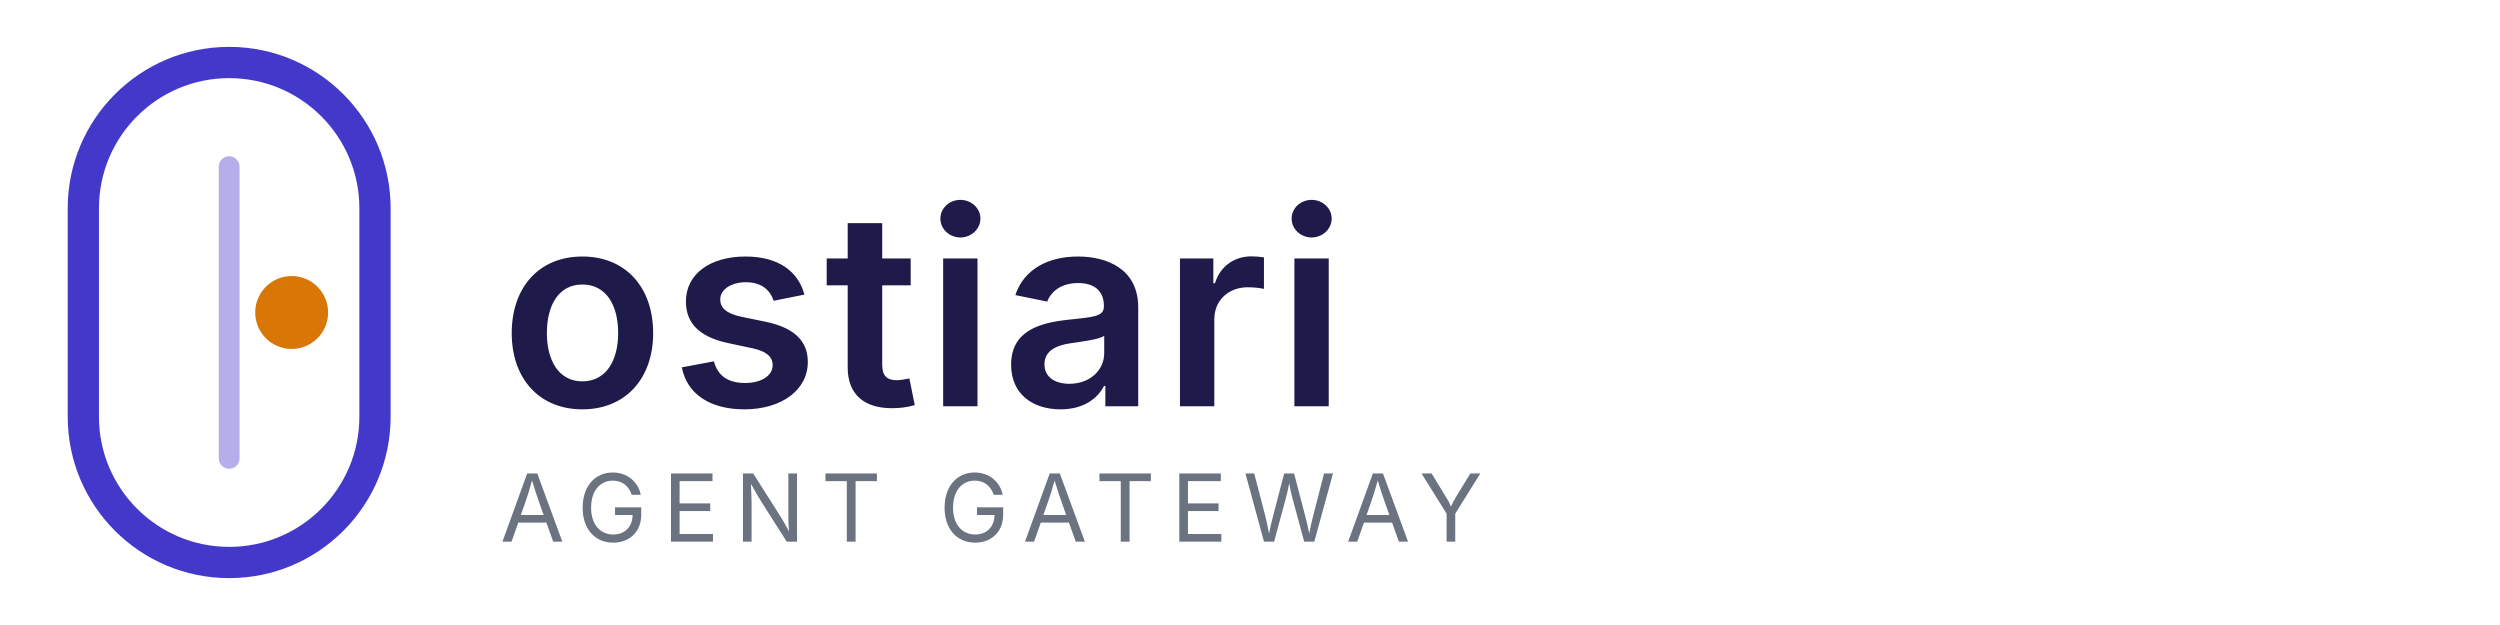
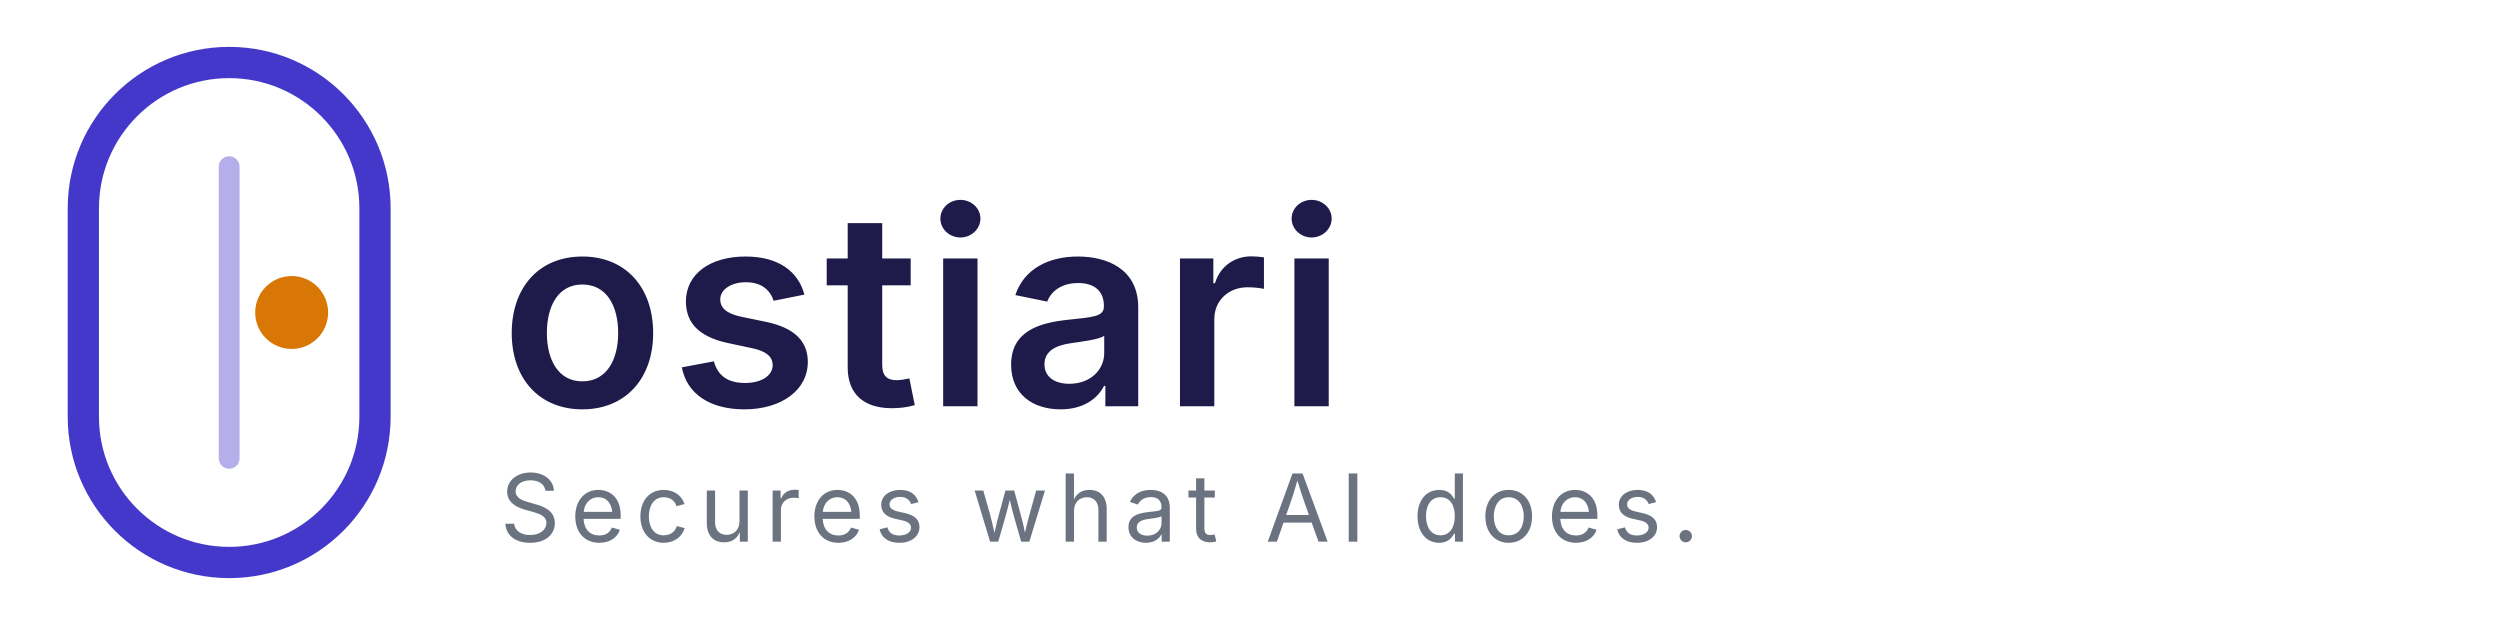
<svg xmlns="http://www.w3.org/2000/svg" viewBox="0 0 240 60" fill="none">
  <rect x="8" y="6" width="28" height="48" rx="14" ry="14" stroke="#4338ca" stroke-width="3" fill="none" />
  <line x1="22" y1="16" x2="22" y2="44" stroke="#4338ca" stroke-width="2" stroke-linecap="round" opacity="0.4" />
  <circle cx="28" cy="30" r="3.5" fill="#d97706" />
  <text x="48" y="39" font-family="system-ui, -apple-system, sans-serif" font-size="26" font-weight="600" letter-spacing="0.5" fill="#1e1b4b">ostiari</text>
-   <text x="48" y="52" font-family="system-ui, -apple-system, sans-serif" font-size="9" fill="#6b7280" letter-spacing="1.5">AGENT GATEWAY</text>
+   <text x="48" y="52" font-family="system-ui, -apple-system, sans-serif" font-size="9" fill="#6b7280" letter-spacing="1">Secures what AI does.</text>
</svg>
